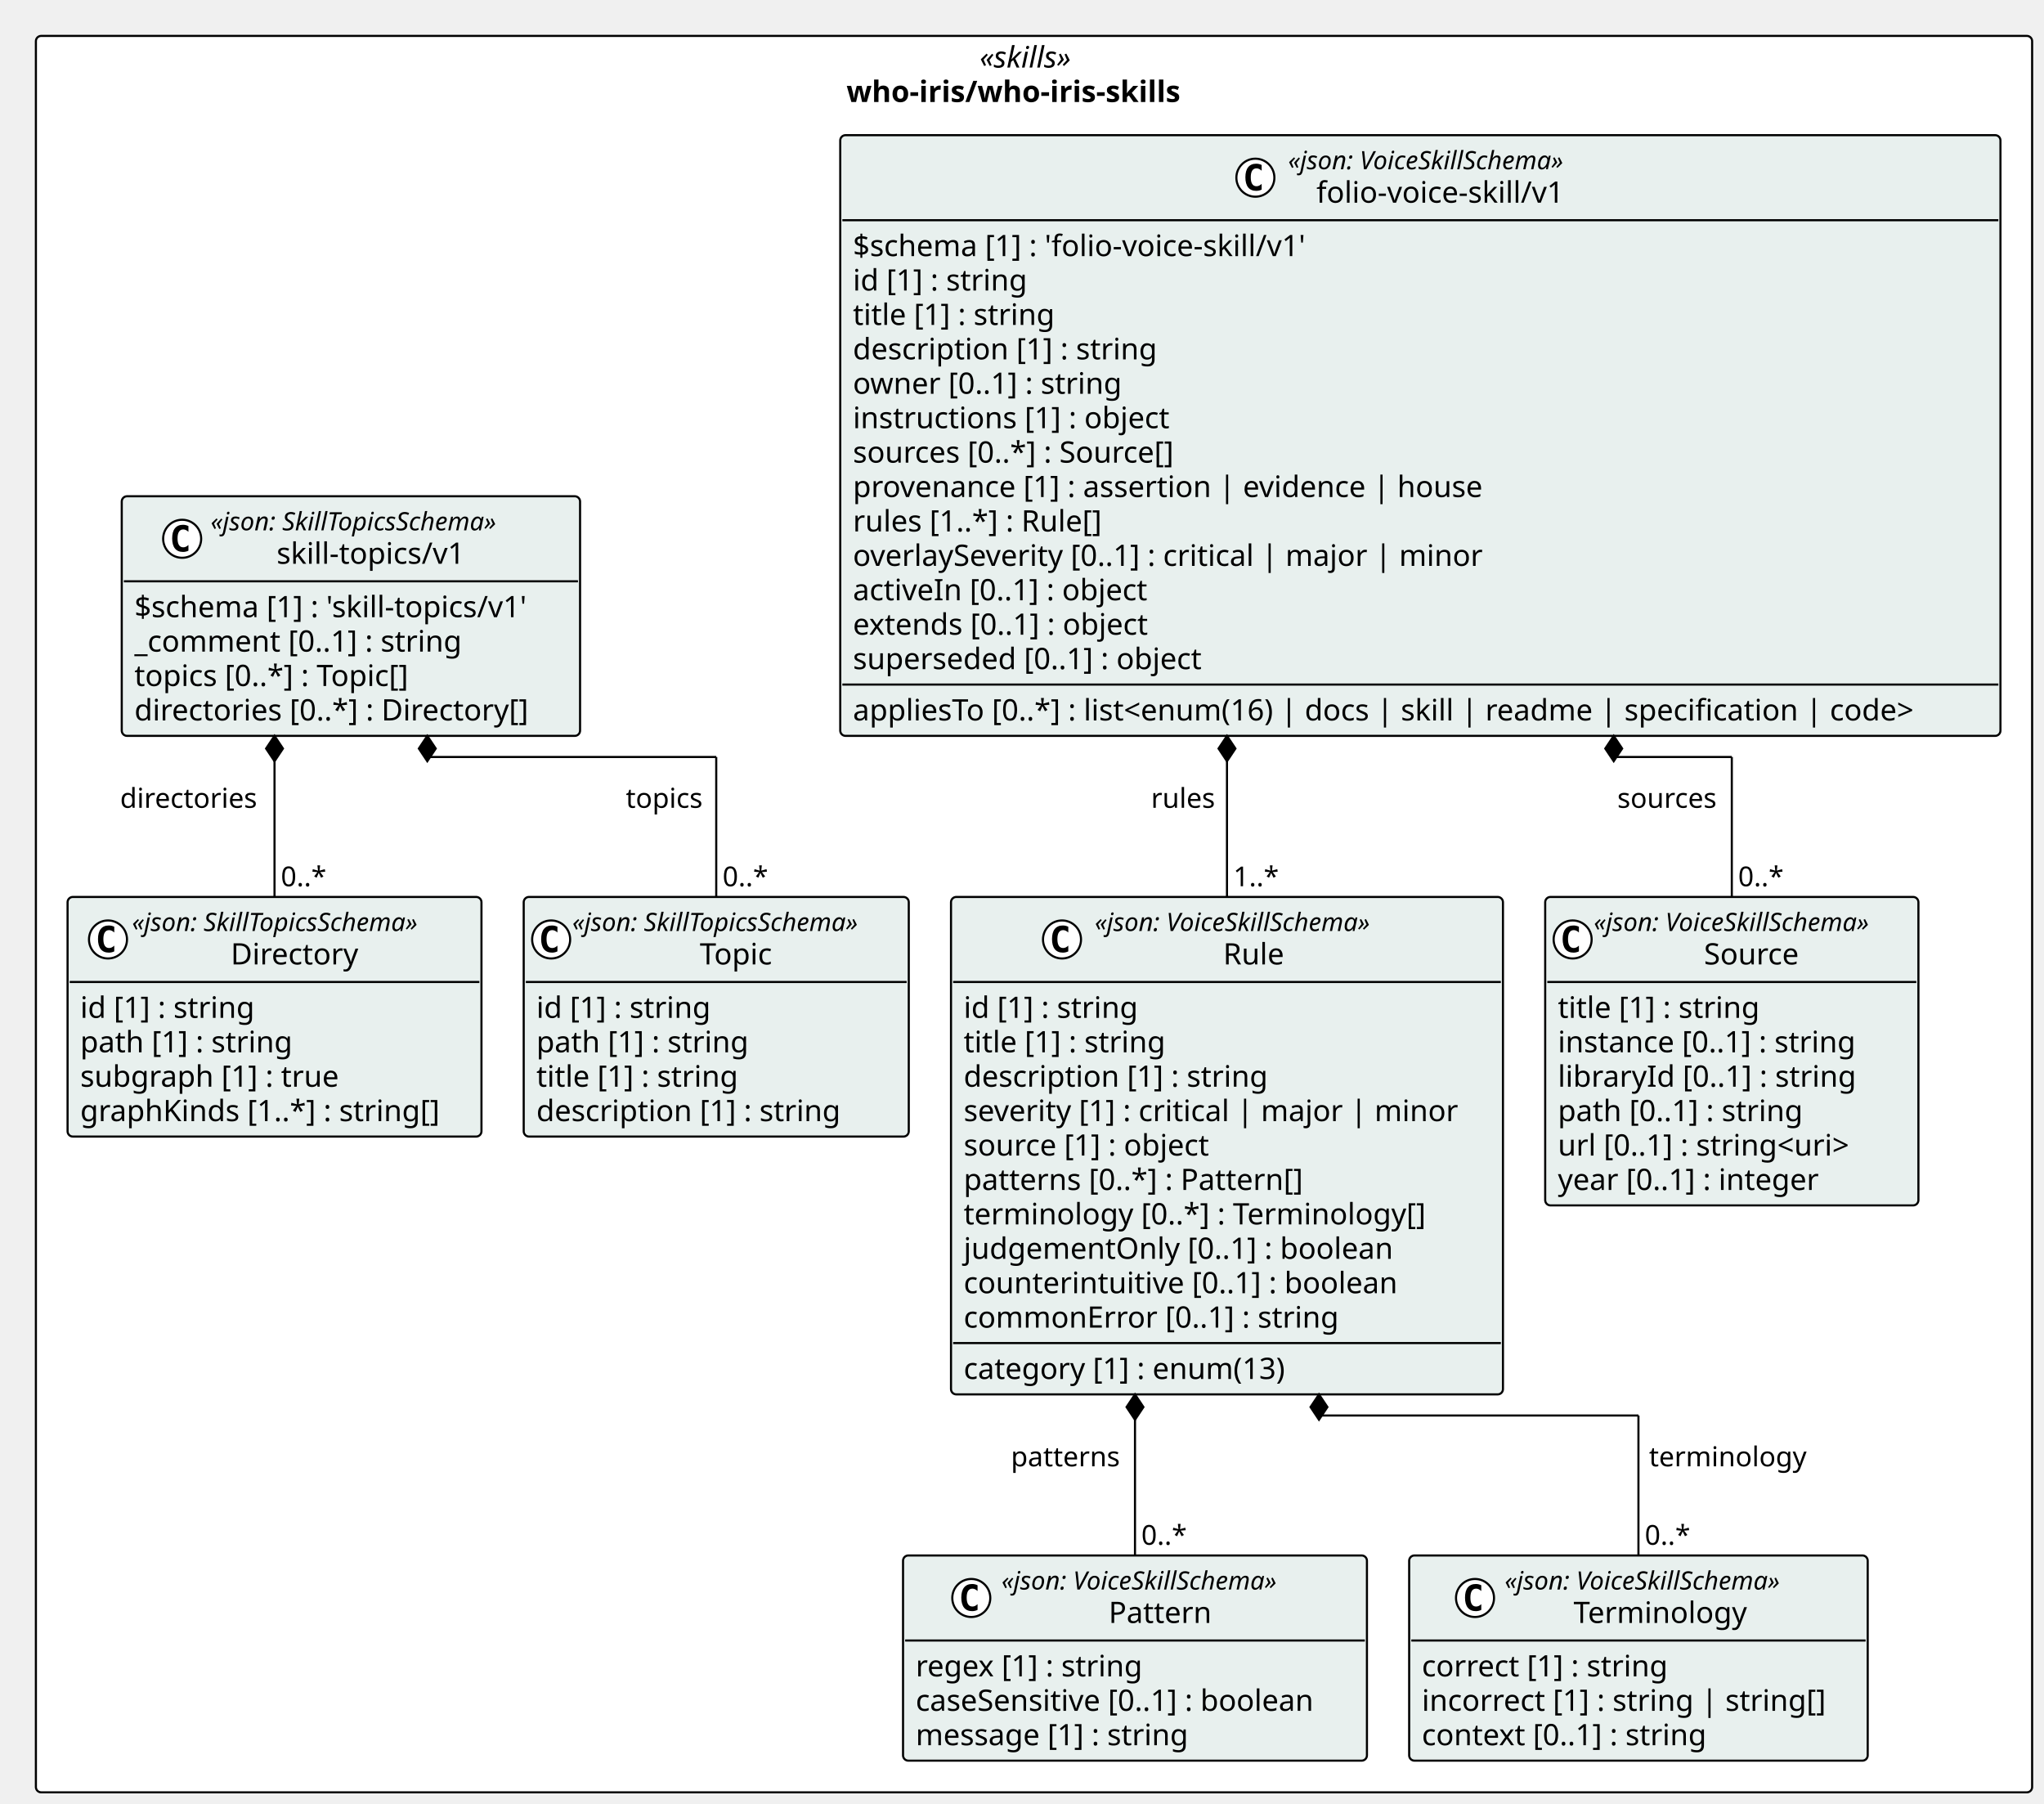
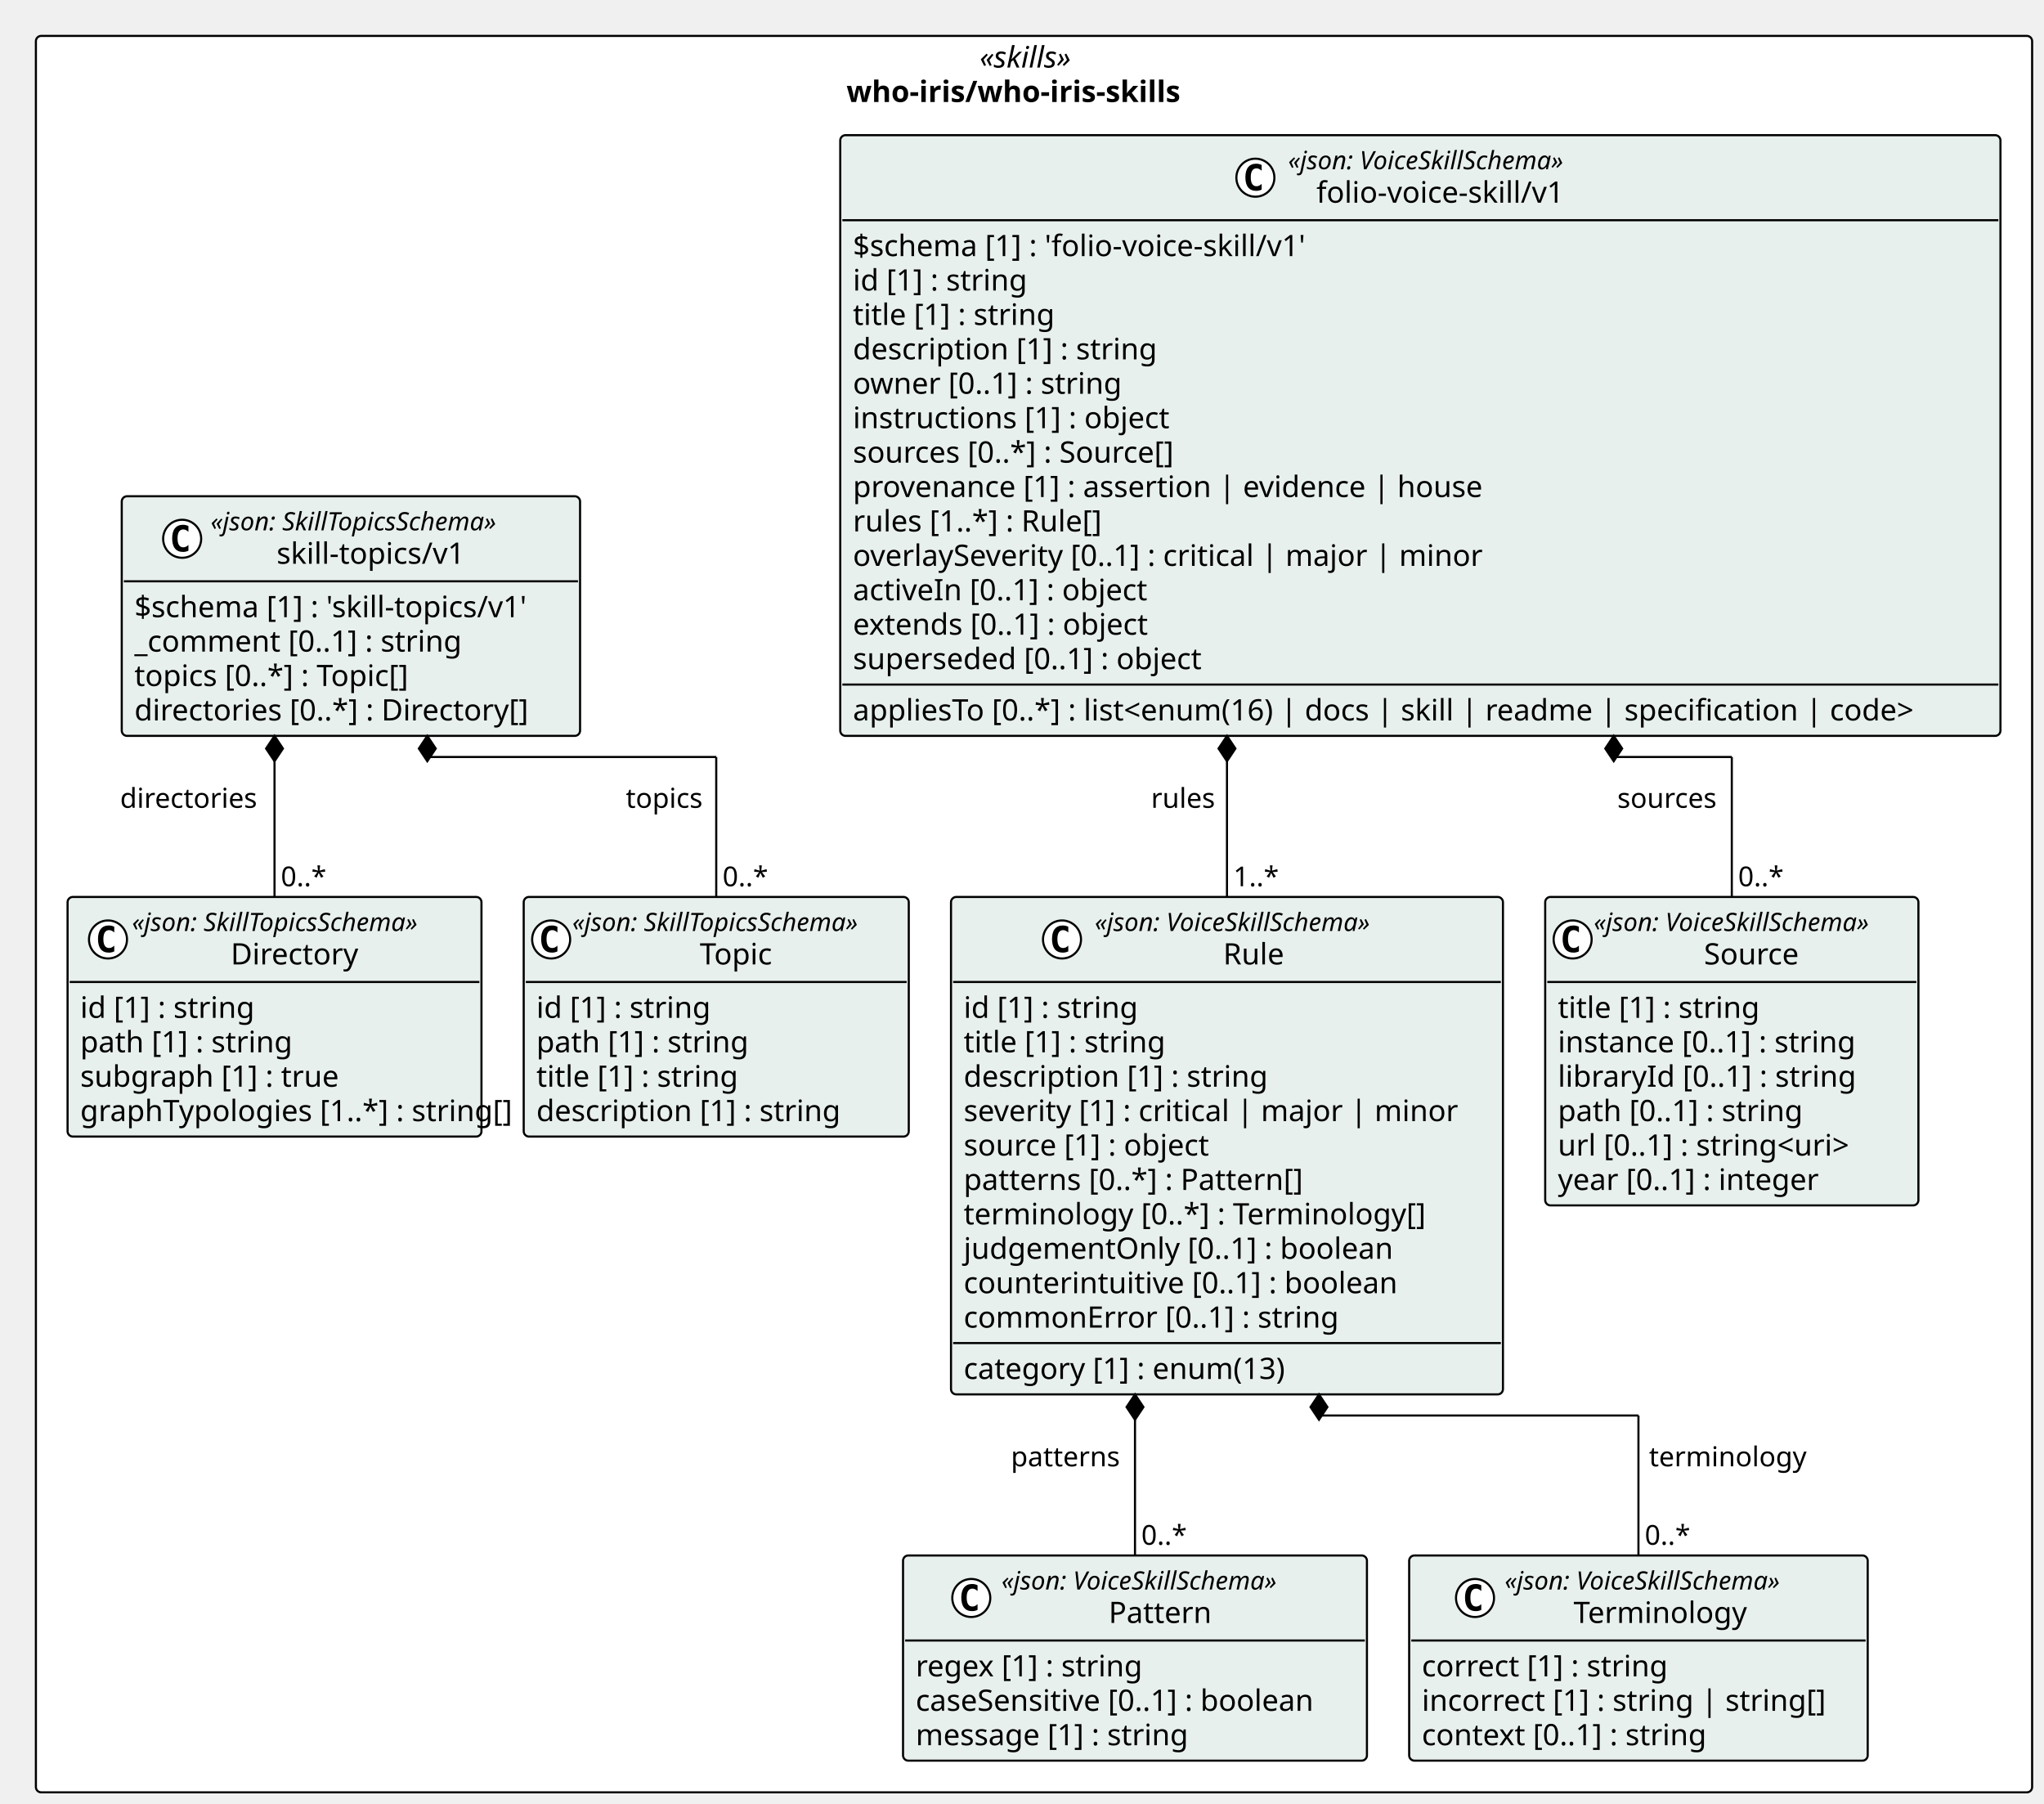
<svg xmlns="http://www.w3.org/2000/svg" contentStyleType="text/css" height="854px" preserveAspectRatio="none" style="width:968px;height:854px;background:#FFFFFF;" version="1.1" viewBox="0 0 968 854" width="968px" zoomAndPan="magnify">
  <defs />
  <g>
    <rect fill="#FFFFFF" height="831.641" rx="2.5" ry="2.5" style="stroke:#000000;stroke-width:1.0;" width="945.379" x="17" y="17" />
    <text fill="#000000" font-family="Verdana" font-size="14" font-style="italic" lengthAdjust="spacing" textLength="51.495" x="463.942" y="31.995">«skills»</text>
    <text fill="#000000" font-family="Verdana" font-size="14" font-weight="bold" lengthAdjust="spacing" textLength="177.625" x="400.877" y="48.292">who-iris/who-iris-skills</text>
    <g id="elem_who_iris_who_iris_skills_folio_voice_skill_v1_Source">
      <rect codeLine="11" fill="#E8F0EE" height="146.047" id="who_iris_who_iris_skills_folio_voice_skill_v1_Source" rx="2.5" ry="2.5" style="stroke:#000000;stroke-width:1.0;" width="176.754" x="731.773" y="424.688" />
      <ellipse cx="744.773" cy="444.82" fill="#FFFFFF" rx="9" ry="9" style="stroke:#000000;stroke-width:1.0;" />
      <path d="M747.742,450.461 Q747.164,450.758 746.523,450.898 Q745.883,451.055 745.18,451.055 Q742.68,451.055 741.352,449.414 Q740.039,447.758 740.039,444.633 Q740.039,441.508 741.352,439.852 Q742.68,438.195 745.18,438.195 Q745.883,438.195 746.523,438.352 Q747.18,438.508 747.742,438.805 L747.742,441.523 Q747.117,440.945 746.523,440.68 Q745.93,440.398 745.305,440.398 Q743.961,440.398 743.273,441.477 Q742.586,442.539 742.586,444.633 Q742.586,446.727 743.273,447.805 Q743.961,448.867 745.305,448.867 Q745.93,448.867 746.523,448.602 Q747.117,448.32 747.742,447.742 L747.742,450.461 Z " fill="#000000" />
      <text fill="#000000" font-family="Verdana" font-size="12" font-style="italic" lengthAdjust="spacing" textLength="152.754" x="754.773" y="440.826">«json: VoiceSkillSchema»</text>
      <text fill="#000000" font-family="Verdana" font-size="14" lengthAdjust="spacing" textLength="48.392" x="806.955" y="456.651">Source</text>
      <line style="stroke:#000000;stroke-width:1.0;" x1="732.773" x2="907.527" y1="464.953" y2="464.953" />
      <text fill="#000000" font-family="Verdana" font-size="14" lengthAdjust="spacing" textLength="105.458" x="737.773" y="481.948">title [1] : string</text>
      <text fill="#000000" font-family="Verdana" font-size="14" lengthAdjust="spacing" textLength="155.203" x="737.773" y="498.245">instance [0..1] : string</text>
      <text fill="#000000" font-family="Verdana" font-size="14" lengthAdjust="spacing" textLength="153.952" x="737.773" y="514.542">libraryId [0..1] : string</text>
      <text fill="#000000" font-family="Verdana" font-size="14" lengthAdjust="spacing" textLength="127.723" x="737.773" y="530.839">path [0..1] : string</text>
      <text fill="#000000" font-family="Verdana" font-size="14" lengthAdjust="spacing" textLength="156.393" x="737.773" y="547.136">url [0..1] : string&lt;uri&gt;</text>
      <text fill="#000000" font-family="Verdana" font-size="14" lengthAdjust="spacing" textLength="137.06" x="737.773" y="563.433">year [0..1] : integer</text>
    </g>
    <g id="elem_who_iris_who_iris_skills_folio_voice_skill_v1_Pattern">
      <rect codeLine="19" fill="#E8F0EE" height="97.156" id="who_iris_who_iris_skills_folio_voice_skill_v1_Pattern" rx="2.5" ry="2.5" style="stroke:#000000;stroke-width:1.0;" width="219.696" x="427.662" y="736.484" />
      <ellipse cx="459.986" cy="756.617" fill="#FFFFFF" rx="9" ry="9" style="stroke:#000000;stroke-width:1.0;" />
      <path d="M462.954,762.258 Q462.376,762.555 461.736,762.695 Q461.095,762.852 460.392,762.852 Q457.892,762.852 456.564,761.211 Q455.251,759.555 455.251,756.43 Q455.251,753.305 456.564,751.648 Q457.892,749.992 460.392,749.992 Q461.095,749.992 461.736,750.148 Q462.392,750.305 462.954,750.602 L462.954,753.32 Q462.329,752.742 461.736,752.477 Q461.142,752.195 460.517,752.195 Q459.173,752.195 458.486,753.273 Q457.798,754.336 457.798,756.43 Q457.798,758.523 458.486,759.602 Q459.173,760.664 460.517,760.664 Q461.142,760.664 461.736,760.398 Q462.329,760.117 462.954,759.539 L462.954,762.258 Z " fill="#000000" />
      <text fill="#000000" font-family="Verdana" font-size="12" font-style="italic" lengthAdjust="spacing" textLength="152.754" x="474.28" y="752.623">«json: VoiceSkillSchema»</text>
      <text fill="#000000" font-family="Verdana" font-size="14" lengthAdjust="spacing" textLength="51.242" x="525.036" y="768.448">Pattern</text>
      <line style="stroke:#000000;stroke-width:1.0;" x1="428.662" x2="646.358" y1="776.75" y2="776.75" />
      <text fill="#000000" font-family="Verdana" font-size="14" lengthAdjust="spacing" textLength="118.241" x="433.662" y="793.745">regex [1] : string</text>
      <text fill="#000000" font-family="Verdana" font-size="14" lengthAdjust="spacing" textLength="207.696" x="433.662" y="810.042">caseSensitive [0..1] : boolean</text>
      <text fill="#000000" font-family="Verdana" font-size="14" lengthAdjust="spacing" textLength="141.005" x="433.662" y="826.339">message [1] : string</text>
    </g>
    <g id="elem_who_iris_who_iris_skills_folio_voice_skill_v1_Terminology">
      <rect codeLine="24" fill="#E8F0EE" height="97.156" id="who_iris_who_iris_skills_folio_voice_skill_v1_Terminology" rx="2.5" ry="2.5" style="stroke:#000000;stroke-width:1.0;" width="217.153" x="667.358" y="736.484" />
      <ellipse cx="698.538" cy="756.617" fill="#FFFFFF" rx="9" ry="9" style="stroke:#000000;stroke-width:1.0;" />
      <path d="M701.506,762.258 Q700.928,762.555 700.288,762.695 Q699.647,762.852 698.944,762.852 Q696.444,762.852 695.116,761.211 Q693.803,759.555 693.803,756.43 Q693.803,753.305 695.116,751.648 Q696.444,749.992 698.944,749.992 Q699.647,749.992 700.288,750.148 Q700.944,750.305 701.506,750.602 L701.506,753.32 Q700.881,752.742 700.288,752.477 Q699.694,752.195 699.069,752.195 Q697.725,752.195 697.038,753.273 Q696.35,754.336 696.35,756.43 Q696.35,758.523 697.038,759.602 Q697.725,760.664 699.069,760.664 Q699.694,760.664 700.288,760.398 Q700.881,760.117 701.506,759.539 L701.506,762.258 Z " fill="#000000" />
      <text fill="#000000" font-family="Verdana" font-size="12" font-style="italic" lengthAdjust="spacing" textLength="152.754" x="712.578" y="752.623">«json: VoiceSkillSchema»</text>
      <text fill="#000000" font-family="Verdana" font-size="14" lengthAdjust="spacing" textLength="87.514" x="745.198" y="768.448">Terminology</text>
      <line style="stroke:#000000;stroke-width:1.0;" x1="668.358" x2="883.511" y1="776.75" y2="776.75" />
      <text fill="#000000" font-family="Verdana" font-size="14" lengthAdjust="spacing" textLength="127.661" x="673.358" y="793.745">correct [1] : string</text>
      <text fill="#000000" font-family="Verdana" font-size="14" lengthAdjust="spacing" textLength="205.153" x="673.358" y="810.042">incorrect [1] : string | string[]</text>
      <text fill="#000000" font-family="Verdana" font-size="14" lengthAdjust="spacing" textLength="148.907" x="673.358" y="826.339">context [0..1] : string</text>
    </g>
    <g id="elem_who_iris_who_iris_skills_folio_voice_skill_v1_Rule">
      <rect codeLine="29" fill="#E8F0EE" height="235.531" id="who_iris_who_iris_skills_folio_voice_skill_v1_Rule" rx="2.5" ry="2.5" style="stroke:#000000;stroke-width:1.0;" width="261.396" x="450.378" y="424.688" />
      <ellipse cx="502.949" cy="444.82" fill="#FFFFFF" rx="9" ry="9" style="stroke:#000000;stroke-width:1.0;" />
      <path d="M505.918,450.461 Q505.339,450.758 504.699,450.898 Q504.058,451.055 503.355,451.055 Q500.855,451.055 499.527,449.414 Q498.214,447.758 498.214,444.633 Q498.214,441.508 499.527,439.852 Q500.855,438.195 503.355,438.195 Q504.058,438.195 504.699,438.352 Q505.355,438.508 505.918,438.805 L505.918,441.523 Q505.293,440.945 504.699,440.68 Q504.105,440.398 503.48,440.398 Q502.136,440.398 501.449,441.477 Q500.761,442.539 500.761,444.633 Q500.761,446.727 501.449,447.805 Q502.136,448.867 503.48,448.867 Q504.105,448.867 504.699,448.602 Q505.293,448.32 505.918,447.742 L505.918,450.461 Z " fill="#000000" />
      <text fill="#000000" font-family="Verdana" font-size="12" font-style="italic" lengthAdjust="spacing" textLength="152.754" x="518.449" y="440.826">«json: VoiceSkillSchema»</text>
      <text fill="#000000" font-family="Verdana" font-size="14" lengthAdjust="spacing" textLength="31.104" x="579.274" y="456.651">Rule</text>
      <line style="stroke:#000000;stroke-width:1.0;" x1="451.378" x2="710.773" y1="464.953" y2="464.953" />
      <text fill="#000000" font-family="Verdana" font-size="14" lengthAdjust="spacing" textLength="90.863" x="456.378" y="481.948">id [1] : string</text>
      <text fill="#000000" font-family="Verdana" font-size="14" lengthAdjust="spacing" textLength="105.458" x="456.378" y="498.245">title [1] : string</text>
      <text fill="#000000" font-family="Verdana" font-size="14" lengthAdjust="spacing" textLength="155.928" x="456.378" y="514.542">description [1] : string</text>
      <text fill="#000000" font-family="Verdana" font-size="14" lengthAdjust="spacing" textLength="249.395" x="456.378" y="530.839">severity [1] : critical | major | minor</text>
      <text fill="#000000" font-family="Verdana" font-size="14" lengthAdjust="spacing" textLength="127.839" x="456.378" y="547.136">source [1] : object</text>
      <text fill="#000000" font-family="Verdana" font-size="14" lengthAdjust="spacing" textLength="174.945" x="456.378" y="563.433">patterns [0..*] : Pattern[]</text>
      <text fill="#000000" font-family="Verdana" font-size="14" lengthAdjust="spacing" textLength="236.688" x="456.378" y="579.73">terminology [0..*] : Terminology[]</text>
      <text fill="#000000" font-family="Verdana" font-size="14" lengthAdjust="spacing" textLength="219.509" x="456.378" y="596.026">judgementOnly [0..1] : boolean</text>
      <text fill="#000000" font-family="Verdana" font-size="14" lengthAdjust="spacing" textLength="222.838" x="456.378" y="612.323">counterintuitive [0..1] : boolean</text>
      <text fill="#000000" font-family="Verdana" font-size="14" lengthAdjust="spacing" textLength="191.55" x="456.378" y="628.62">commonError [0..1] : string</text>
      <line style="stroke:#000000;stroke-width:1.0;" x1="451.378" x2="710.773" y1="635.922" y2="635.922" />
      <text fill="#000000" font-family="Verdana" font-size="14" lengthAdjust="spacing" textLength="168.506" x="456.378" y="652.917">category [1] : enum(13)</text>
    </g>
    <g id="elem_who_iris_who_iris_skills_folio_voice_skill_v1_folio_voice_skill_v1">
      <rect codeLine="42" fill="#E8F0EE" height="284.422" id="who_iris_who_iris_skills_folio_voice_skill_v1_folio_voice_skill_v1" rx="2.5" ry="2.5" style="stroke:#000000;stroke-width:1.0;" width="549.455" x="397.924" y="64" />
      <ellipse cx="594.525" cy="84.133" fill="#FFFFFF" rx="9" ry="9" style="stroke:#000000;stroke-width:1.0;" />
      <path d="M597.493,89.773 Q596.915,90.07 596.275,90.211 Q595.634,90.367 594.931,90.367 Q592.431,90.367 591.103,88.727 Q589.79,87.07 589.79,83.945 Q589.79,80.82 591.103,79.164 Q592.431,77.508 594.931,77.508 Q595.634,77.508 596.275,77.664 Q596.931,77.82 597.493,78.117 L597.493,80.836 Q596.868,80.258 596.275,79.992 Q595.681,79.711 595.056,79.711 Q593.712,79.711 593.025,80.789 Q592.337,81.852 592.337,83.945 Q592.337,86.039 593.025,87.117 Q593.712,88.18 595.056,88.18 Q595.681,88.18 596.275,87.914 Q596.868,87.633 597.493,87.055 L597.493,89.773 Z " fill="#000000" />
      <text fill="#000000" font-family="Verdana" font-size="12" font-style="italic" lengthAdjust="spacing" textLength="152.754" x="610.025" y="80.139">«json: VoiceSkillSchema»</text>
      <text fill="#000000" font-family="Verdana" font-size="14" lengthAdjust="spacing" textLength="125.973" x="623.415" y="95.964">folio-voice-skill/v1</text>
      <line style="stroke:#000000;stroke-width:1.0;" x1="398.924" x2="946.379" y1="104.266" y2="104.266" />
      <text fill="#000000" font-family="Verdana" font-size="14" lengthAdjust="spacing" textLength="235.17" x="403.924" y="121.261">$schema [1] : 'folio-voice-skill/v1'</text>
      <text fill="#000000" font-family="Verdana" font-size="14" lengthAdjust="spacing" textLength="90.863" x="403.924" y="137.558">id [1] : string</text>
      <text fill="#000000" font-family="Verdana" font-size="14" lengthAdjust="spacing" textLength="105.458" x="403.924" y="153.855">title [1] : string</text>
      <text fill="#000000" font-family="Verdana" font-size="14" lengthAdjust="spacing" textLength="155.928" x="403.924" y="170.151">description [1] : string</text>
      <text fill="#000000" font-family="Verdana" font-size="14" lengthAdjust="spacing" textLength="139.152" x="403.924" y="186.448">owner [0..1] : string</text>
      <text fill="#000000" font-family="Verdana" font-size="14" lengthAdjust="spacing" textLength="163.023" x="403.924" y="202.745">instructions [1] : object</text>
      <text fill="#000000" font-family="Verdana" font-size="14" lengthAdjust="spacing" textLength="167.207" x="403.924" y="219.042">sources [0..*] : Source[]</text>
      <text fill="#000000" font-family="Verdana" font-size="14" lengthAdjust="spacing" textLength="317.919" x="403.924" y="235.339">provenance [1] : assertion | evidence | house</text>
      <text fill="#000000" font-family="Verdana" font-size="14" lengthAdjust="spacing" textLength="130.252" x="403.924" y="251.636">rules [1..*] : Rule[]</text>
      <text fill="#000000" font-family="Verdana" font-size="14" lengthAdjust="spacing" textLength="320.769" x="403.924" y="267.933">overlaySeverity [0..1] : critical | major | minor</text>
      <text fill="#000000" font-family="Verdana" font-size="14" lengthAdjust="spacing" textLength="154.403" x="403.924" y="284.229">activeIn [0..1] : object</text>
      <text fill="#000000" font-family="Verdana" font-size="14" lengthAdjust="spacing" textLength="154.902" x="403.924" y="300.526">extends [0..1] : object</text>
      <text fill="#000000" font-family="Verdana" font-size="14" lengthAdjust="spacing" textLength="180.565" x="403.924" y="316.823">superseded [0..1] : object</text>
      <line style="stroke:#000000;stroke-width:1.0;" x1="398.924" x2="946.379" y1="324.125" y2="324.125" />
      <text fill="#000000" font-family="Verdana" font-size="14" lengthAdjust="spacing" textLength="537.455" x="403.924" y="341.12">appliesTo [0..*] : list&lt;enum(16) | docs | skill | readme | specification | code&gt;</text>
    </g>
    <g id="elem_who_iris_who_iris_skills_skill_topics_v1_Topic">
      <rect codeLine="58" fill="#E8F0EE" height="113.453" id="who_iris_who_iris_skills_skill_topics_v1_Topic" rx="2.5" ry="2.5" style="stroke:#000000;stroke-width:1.0;" width="182.361" x="248.017" y="424.688" />
      <ellipse cx="261.017" cy="444.82" fill="#FFFFFF" rx="9" ry="9" style="stroke:#000000;stroke-width:1.0;" />
      <path d="M263.985,450.461 Q263.407,450.758 262.767,450.898 Q262.126,451.055 261.423,451.055 Q258.923,451.055 257.595,449.414 Q256.282,447.758 256.282,444.633 Q256.282,441.508 257.595,439.852 Q258.923,438.195 261.423,438.195 Q262.126,438.195 262.767,438.352 Q263.423,438.508 263.985,438.805 L263.985,441.523 Q263.36,440.945 262.767,440.68 Q262.173,440.398 261.548,440.398 Q260.204,440.398 259.517,441.477 Q258.829,442.539 258.829,444.633 Q258.829,446.727 259.517,447.805 Q260.204,448.867 261.548,448.867 Q262.173,448.867 262.767,448.602 Q263.36,448.32 263.985,447.742 L263.985,450.461 Z " fill="#000000" />
      <text fill="#000000" font-family="Verdana" font-size="12" font-style="italic" lengthAdjust="spacing" textLength="158.361" x="271.017" y="440.826">«json: SkillTopicsSchema»</text>
      <text fill="#000000" font-family="Verdana" font-size="14" lengthAdjust="spacing" textLength="37.591" x="331.402" y="456.651">Topic</text>
      <line style="stroke:#000000;stroke-width:1.0;" x1="249.017" x2="429.378" y1="464.953" y2="464.953" />
      <text fill="#000000" font-family="Verdana" font-size="14" lengthAdjust="spacing" textLength="90.863" x="254.017" y="481.948">id [1] : string</text>
      <text fill="#000000" font-family="Verdana" font-size="14" lengthAdjust="spacing" textLength="109.915" x="254.017" y="498.245">path [1] : string</text>
      <text fill="#000000" font-family="Verdana" font-size="14" lengthAdjust="spacing" textLength="105.458" x="254.017" y="514.542">title [1] : string</text>
      <text fill="#000000" font-family="Verdana" font-size="14" lengthAdjust="spacing" textLength="155.928" x="254.017" y="530.839">description [1] : string</text>
    </g>
    <g id="elem_who_iris_who_iris_skills_skill_topics_v1_Directory">
      <rect codeLine="64" fill="#E8F0EE" height="113.453" id="who_iris_who_iris_skills_skill_topics_v1_Directory" rx="2.5" ry="2.5" style="stroke:#000000;stroke-width:1.0;" width="196.017" x="32" y="424.688" />
      <ellipse cx="51.145" cy="444.82" fill="#FFFFFF" rx="9" ry="9" style="stroke:#000000;stroke-width:1.0;" />
      <path d="M54.114,450.461 Q53.535,450.758 52.895,450.898 Q52.254,451.055 51.551,451.055 Q49.051,451.055 47.723,449.414 Q46.41,447.758 46.41,444.633 Q46.41,441.508 47.723,439.852 Q49.051,438.195 51.551,438.195 Q52.254,438.195 52.895,438.352 Q53.551,438.508 54.114,438.805 L54.114,441.523 Q53.489,440.945 52.895,440.68 Q52.301,440.398 51.676,440.398 Q50.332,440.398 49.645,441.477 Q48.957,442.539 48.957,444.633 Q48.957,446.727 49.645,447.805 Q50.332,448.867 51.676,448.867 Q52.301,448.867 52.895,448.602 Q53.489,448.32 54.114,447.742 L54.114,450.461 Z " fill="#000000" />
      <text fill="#000000" font-family="Verdana" font-size="12" font-style="italic" lengthAdjust="spacing" textLength="158.361" x="62.51" y="440.826">«json: SkillTopicsSchema»</text>
      <text fill="#000000" font-family="Verdana" font-size="14" lengthAdjust="spacing" textLength="64.832" x="109.275" y="456.651">Directory</text>
      <line style="stroke:#000000;stroke-width:1.0;" x1="33" x2="227.017" y1="464.953" y2="464.953" />
      <text fill="#000000" font-family="Verdana" font-size="14" lengthAdjust="spacing" textLength="90.863" x="38" y="481.948">id [1] : string</text>
      <text fill="#000000" font-family="Verdana" font-size="14" lengthAdjust="spacing" textLength="109.915" x="38" y="498.245">path [1] : string</text>
      <text fill="#000000" font-family="Verdana" font-size="14" lengthAdjust="spacing" textLength="132.665" x="38" y="514.542">subgraph [1] : true</text>
-       <text fill="#000000" font-family="Verdana" font-size="14" lengthAdjust="spacing" textLength="184.017" x="38" y="530.839">graphKinds [1..*] : string[]</text>
+       <text fill="#000000" font-family="Verdana" font-size="14" lengthAdjust="spacing" textLength="184.017" x="38" y="530.839">graphTypologies [1..*] : string[]</text>
    </g>
    <g id="elem_who_iris_who_iris_skills_skill_topics_v1_skill_topics_v1">
      <rect codeLine="70" fill="#E8F0EE" height="113.453" id="who_iris_who_iris_skills_skill_topics_v1_skill_topics_v1" rx="2.5" ry="2.5" style="stroke:#000000;stroke-width:1.0;" width="217.051" x="57.658" y="234.969" />
      <ellipse cx="86.268" cy="255.102" fill="#FFFFFF" rx="9" ry="9" style="stroke:#000000;stroke-width:1.0;" />
      <path d="M89.237,260.742 Q88.659,261.039 88.018,261.18 Q87.378,261.336 86.674,261.336 Q84.174,261.336 82.846,259.695 Q81.534,258.039 81.534,254.914 Q81.534,251.789 82.846,250.133 Q84.174,248.477 86.674,248.477 Q87.378,248.477 88.018,248.633 Q88.674,248.789 89.237,249.086 L89.237,251.805 Q88.612,251.227 88.018,250.961 Q87.424,250.68 86.799,250.68 Q85.456,250.68 84.768,251.758 Q84.081,252.82 84.081,254.914 Q84.081,257.008 84.768,258.086 Q85.456,259.148 86.799,259.148 Q87.424,259.148 88.018,258.883 Q88.612,258.602 89.237,258.023 L89.237,260.742 Z " fill="#000000" />
      <text fill="#000000" font-family="Verdana" font-size="12" font-style="italic" lengthAdjust="spacing" textLength="158.361" x="99.737" y="251.107">«json: SkillTopicsSchema»</text>
      <text fill="#000000" font-family="Verdana" font-size="14" lengthAdjust="spacing" textLength="95.853" x="130.991" y="266.933">skill-topics/v1</text>
      <line style="stroke:#000000;stroke-width:1.0;" x1="58.658" x2="273.709" y1="275.234" y2="275.234" />
      <text fill="#000000" font-family="Verdana" font-size="14" lengthAdjust="spacing" textLength="205.051" x="63.658" y="292.229">$schema [1] : 'skill-topics/v1'</text>
      <text fill="#000000" font-family="Verdana" font-size="14" lengthAdjust="spacing" textLength="169.408" x="63.658" y="308.526">_comment [0..1] : string</text>
      <text fill="#000000" font-family="Verdana" font-size="14" lengthAdjust="spacing" textLength="144.136" x="63.658" y="324.823">topics [0..*] : Topic[]</text>
      <text fill="#000000" font-family="Verdana" font-size="14" lengthAdjust="spacing" textLength="204.005" x="63.658" y="341.12">directories [0..*] : Directory[]</text>
    </g>
    <line style="stroke:#000000;stroke-width:1.0;" x1="764.227" x2="764.227" y1="348.422" y2="358.422" />
    <line style="stroke:#000000;stroke-width:1.0;" x1="764.227" x2="820.15" y1="358.422" y2="358.422" />
    <line style="stroke:#000000;stroke-width:1.0;" x1="820.15" x2="820.15" y1="358.422" y2="424.688" />
    <polygon fill="#000000" points="764.227,348.422,760.227,354.422,764.227,360.422,768.227,354.422,764.227,348.422" style="stroke:#000000;stroke-width:1.0;" />
    <text fill="#000000" font-family="Verdana" font-size="13" lengthAdjust="spacing" textLength="50.229" x="765.921" y="382.489">sources</text>
    <text fill="#000000" font-family="Verdana" font-size="13" lengthAdjust="spacing" textLength="23.036" x="823.15" y="419.622">0..*</text>
    <line style="stroke:#000000;stroke-width:1.0;" x1="537.51" x2="537.51" y1="660.219" y2="736.484" />
    <polygon fill="#000000" points="537.51,660.219,533.51,666.219,537.51,672.219,541.51,666.219,537.51,660.219" style="stroke:#000000;stroke-width:1.0;" />
    <text fill="#000000" font-family="Verdana" font-size="13" lengthAdjust="spacing" textLength="54.768" x="478.742" y="694.286">patterns</text>
    <text fill="#000000" font-family="Verdana" font-size="13" lengthAdjust="spacing" textLength="23.036" x="540.51" y="731.418">0..*</text>
    <line style="stroke:#000000;stroke-width:1.0;" x1="624.642" x2="624.642" y1="660.219" y2="670.219" />
    <line style="stroke:#000000;stroke-width:1.0;" x1="624.642" x2="775.935" y1="670.219" y2="670.219" />
    <line style="stroke:#000000;stroke-width:1.0;" x1="775.935" x2="775.935" y1="670.219" y2="736.484" />
    <polygon fill="#000000" points="624.642,660.219,620.642,666.219,624.642,672.219,628.642,666.219,624.642,660.219" style="stroke:#000000;stroke-width:1.0;" />
    <text fill="#000000" font-family="Verdana" font-size="13" lengthAdjust="spacing" textLength="78.419" x="780.935" y="694.286">terminology</text>
    <text fill="#000000" font-family="Verdana" font-size="13" lengthAdjust="spacing" textLength="23.036" x="778.935" y="731.418">0..*</text>
    <line style="stroke:#000000;stroke-width:1.0;" x1="581.076" x2="581.076" y1="348.422" y2="424.688" />
    <polygon fill="#000000" points="581.076,348.422,577.076,354.422,581.076,360.422,585.076,354.422,581.076,348.422" style="stroke:#000000;stroke-width:1.0;" />
    <text fill="#000000" font-family="Verdana" font-size="13" lengthAdjust="spacing" textLength="31.967" x="545.109" y="382.489">rules</text>
    <text fill="#000000" font-family="Verdana" font-size="13" lengthAdjust="spacing" textLength="23.036" x="584.076" y="419.622">1..*</text>
    <line style="stroke:#000000;stroke-width:1.0;" x1="202.359" x2="202.359" y1="348.422" y2="358.422" />
    <line style="stroke:#000000;stroke-width:1.0;" x1="202.359" x2="339.197" y1="358.422" y2="358.422" />
    <line style="stroke:#000000;stroke-width:1.0;" x1="339.197" x2="339.197" y1="358.422" y2="424.688" />
    <polygon fill="#000000" points="202.359,348.422,198.359,354.422,202.359,360.422,206.359,354.422,202.359,348.422" style="stroke:#000000;stroke-width:1.0;" />
    <text fill="#000000" font-family="Verdana" font-size="13" lengthAdjust="spacing" textLength="38.835" x="296.362" y="382.489">topics</text>
    <text fill="#000000" font-family="Verdana" font-size="13" lengthAdjust="spacing" textLength="23.036" x="342.197" y="419.622">0..*</text>
    <line style="stroke:#000000;stroke-width:1.0;" x1="130.008" x2="130.008" y1="348.422" y2="424.688" />
    <polygon fill="#000000" points="130.008,348.422,126.008,354.422,130.008,360.422,134.008,354.422,130.008,348.422" style="stroke:#000000;stroke-width:1.0;" />
    <text fill="#000000" font-family="Verdana" font-size="13" lengthAdjust="spacing" textLength="69.132" x="56.876" y="382.489">directories</text>
    <text fill="#000000" font-family="Verdana" font-size="13" lengthAdjust="spacing" textLength="23.036" x="133.008" y="419.622">0..*</text>
  </g>
</svg>
